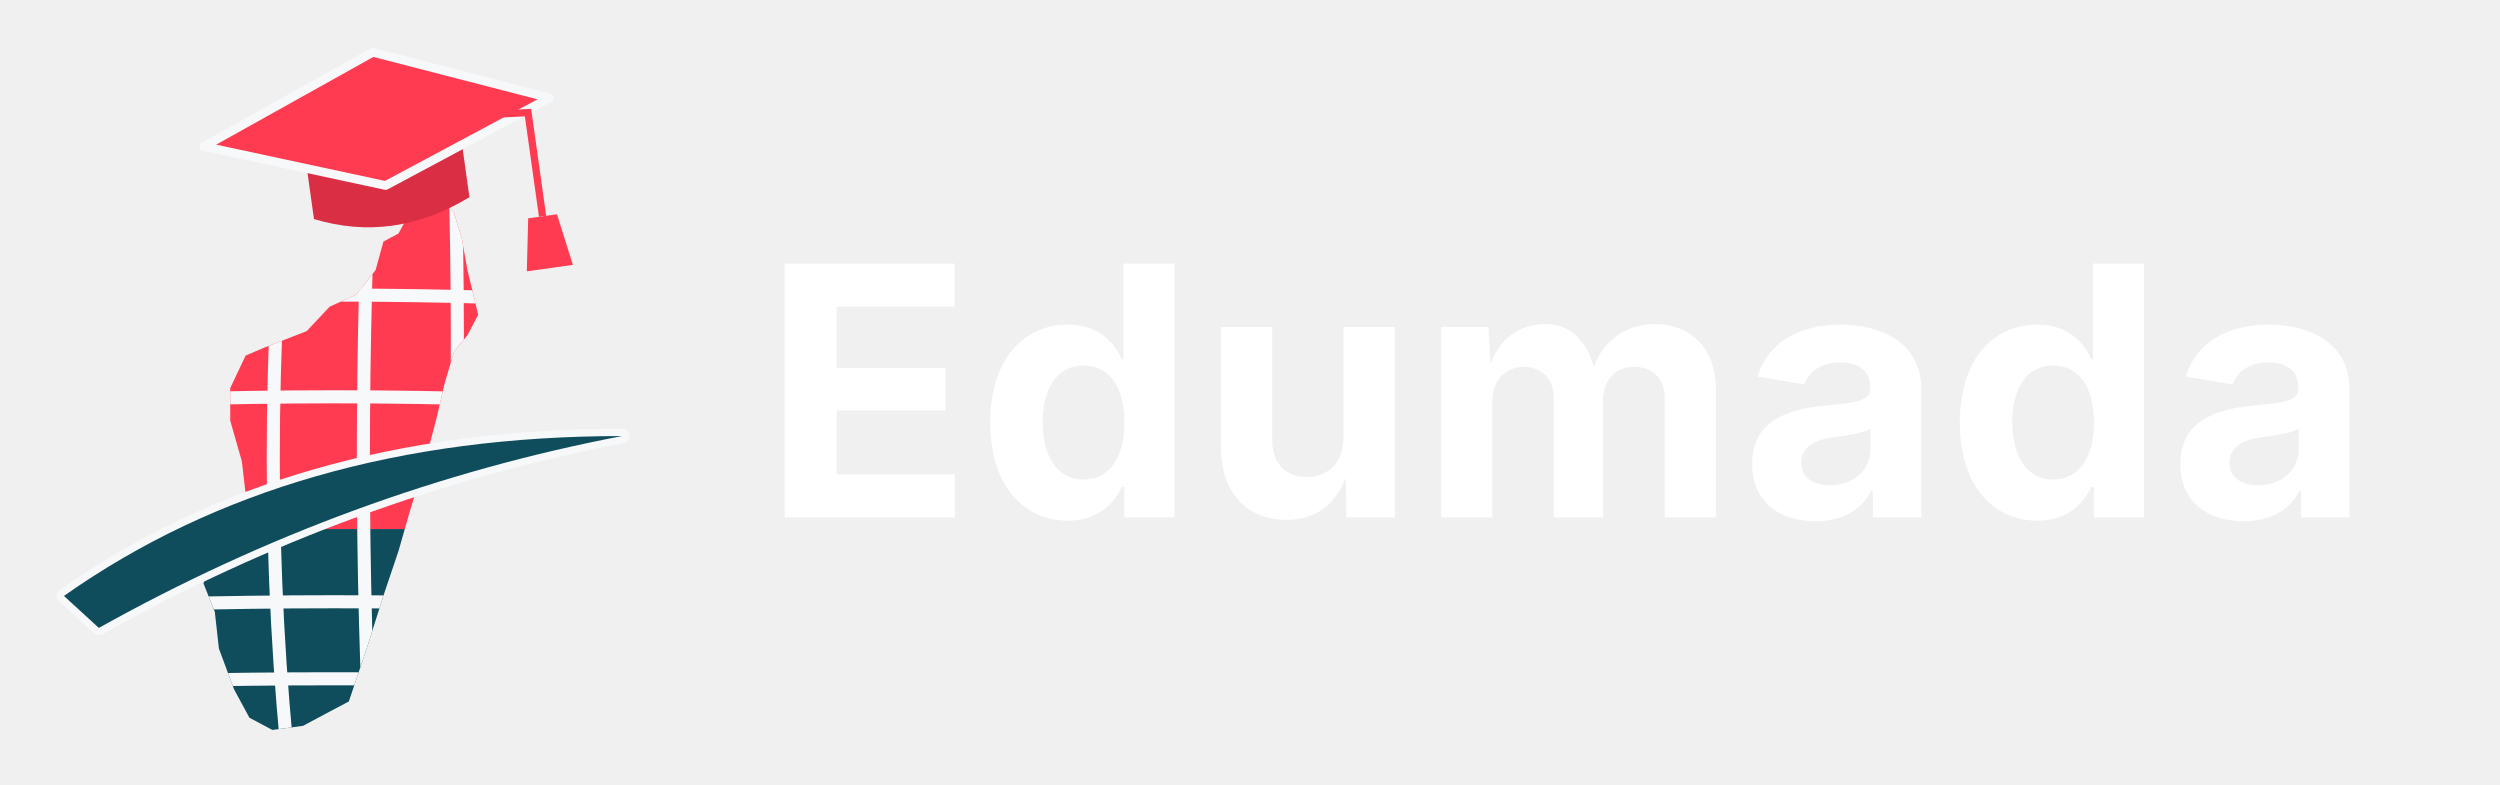
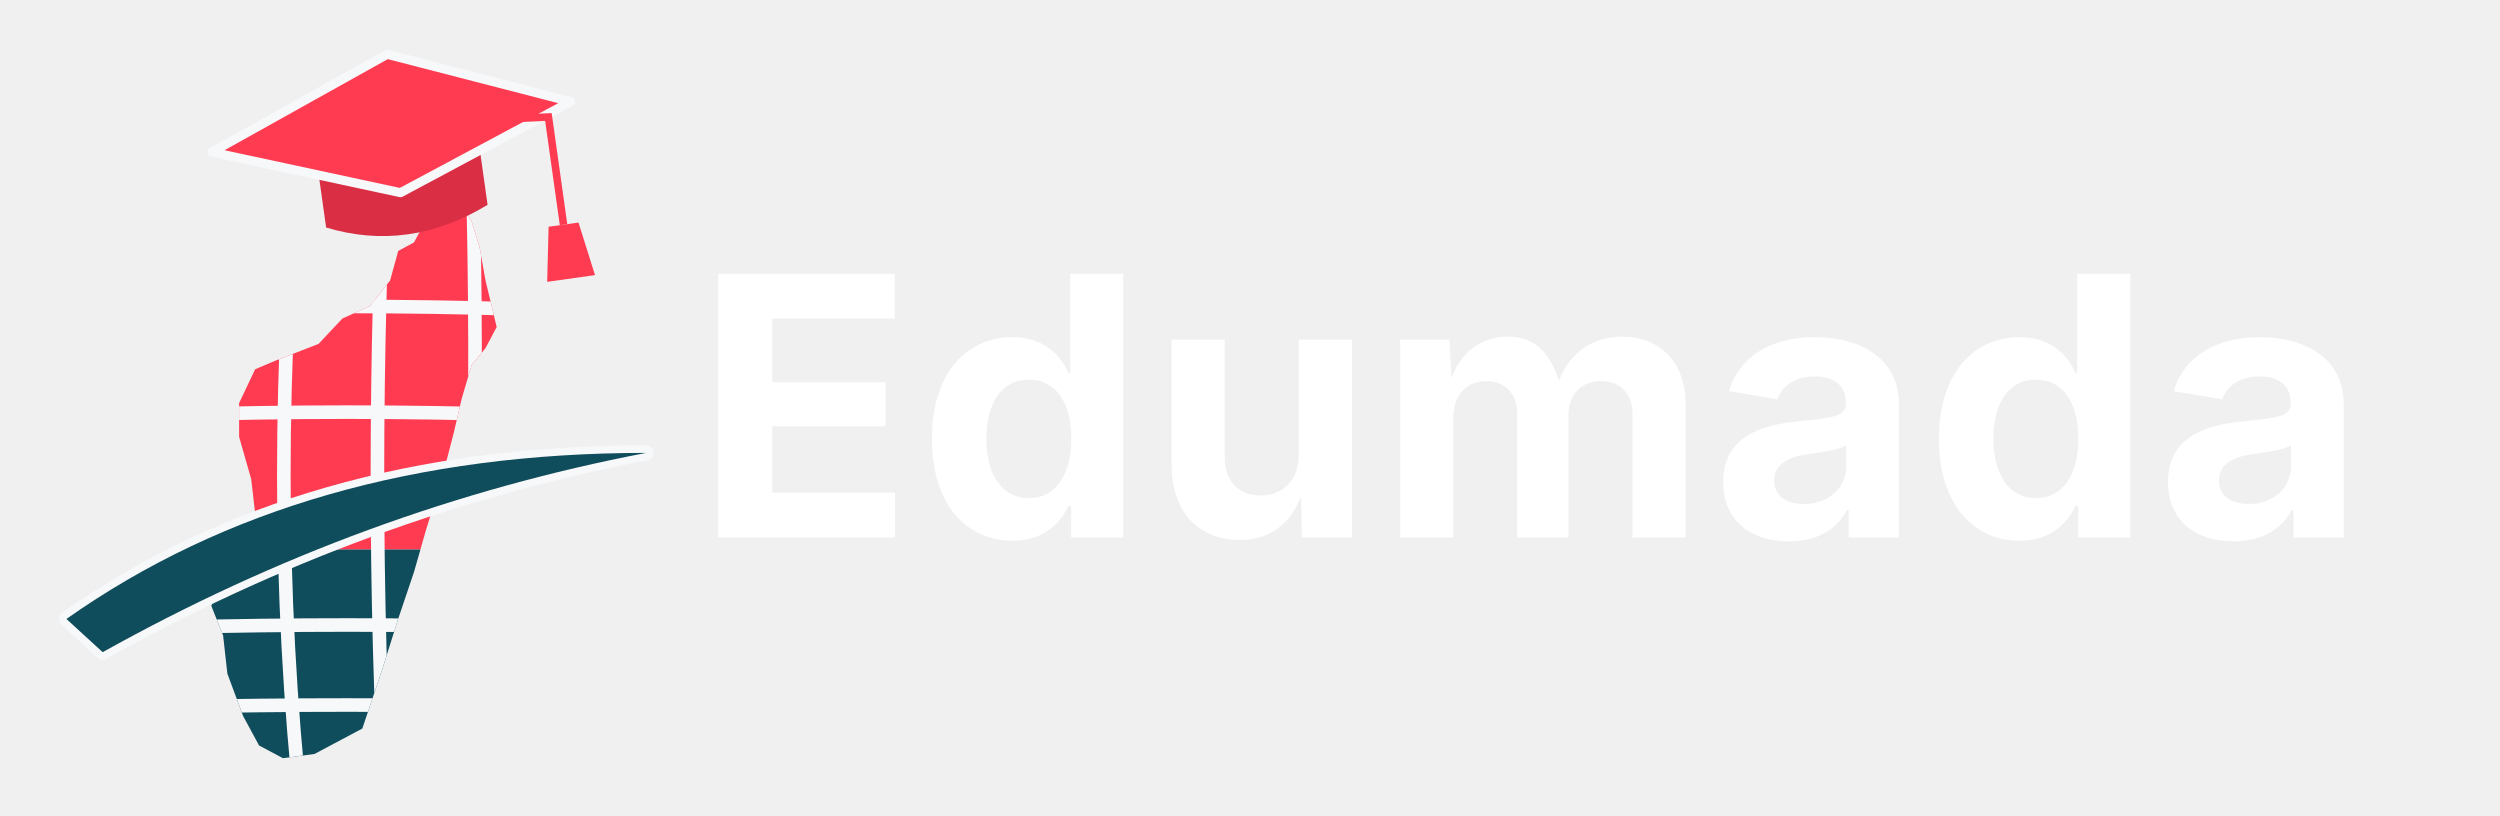
- <svg xmlns="http://www.w3.org/2000/svg" viewBox="0 0 860 270" width="860" height="270">
+ <svg xmlns="http://www.w3.org/2000/svg" viewBox="0 0 828 270" width="828" height="270">
  <defs>
    <clipPath id="mg">
      <path transform="translate(50 30)" d="M98.6 30.0 L100.9 34.9 L106.2 43.3 L108.8 51.7 L110.8 62.9 L114.5 78.3 L110.8 85.3 L106.2 90.9 L102.9 102.1 L100.3 113.3 L96.3 128.7 L91.1 145.5 L87.1 159.5 L81.9 174.9 L76.6 191.7 L70.0 211.3 L63.4 214.8 L54.2 219.7 L43.7 221.1 L35.8 216.9 L30.5 207.1 L25.3 193.1 L23.9 180.5 L20.0 170.7 L22.6 160.9 L29.2 149.7 L34.5 139.9 L33.2 128.7 L29.2 114.7 L29.2 103.5 L34.5 92.3 L41.1 89.5 L55.5 83.9 L63.4 75.5 L72.6 71.3 L79.2 62.9 L81.9 53.1 L87.1 50.3 L92.4 40.5 Z" />
    </clipPath>
  </defs>
  <g clip-path="url(#mg)">
    <rect x="0" y="0" width="230" height="182" fill="#FF3B52" />
    <rect x="0" y="182" width="230" height="100" fill="#0F4C5C" />
    <g stroke="#f7f8f9" stroke-width="4.5" fill="none">
      <path d="M0 105 Q115 98 230 105" />
      <path d="M0 140 Q115 133 230 140" />
      <path d="M0 210 Q115 204 230 210" />
      <path d="M0 236 Q115 231 230 236" />
      <path d="M100 40 Q88 160 100 270" />
      <path d="M128 40 Q122 160 128 270" />
      <path d="M156 40 Q160 160 152 270" />
    </g>
  </g>
  <path d="M22 205 Q100 150 214 150 Q120 168 34 216 Z" fill="#0F4C5C" stroke="#f7f8f9" stroke-width="5" stroke-linejoin="round" paint-order="stroke" />
  <g transform="rotate(-8 130 45)">
    <path d="M104 52 L104 72 Q130 84 158 72 L158 52 Z" fill="#D92E44" />
    <polygon points="70,42 132,18 190,42 130,64" fill="#FF3B52" stroke="#f7f8f9" stroke-width="3" stroke-linejoin="round" />
    <polyline points="130,41 182,46 182,82" fill="none" stroke="#FF3B52" stroke-width="2.5" />
    <path d="M177 82 L187 82 L190 100 L174 100 Z" fill="#FF3B52" />
  </g>
-   <text x="262" y="178" font-family="Inter, sans-serif" font-weight="700" font-size="120" letter-spacing="1" fill="#FFFFFF">Edumada</text>
+   <text x="230" y="178" font-family="Inter, sans-serif" font-weight="700" font-size="120" letter-spacing="1" fill="#FFFFFF">Edumada</text>
</svg>
